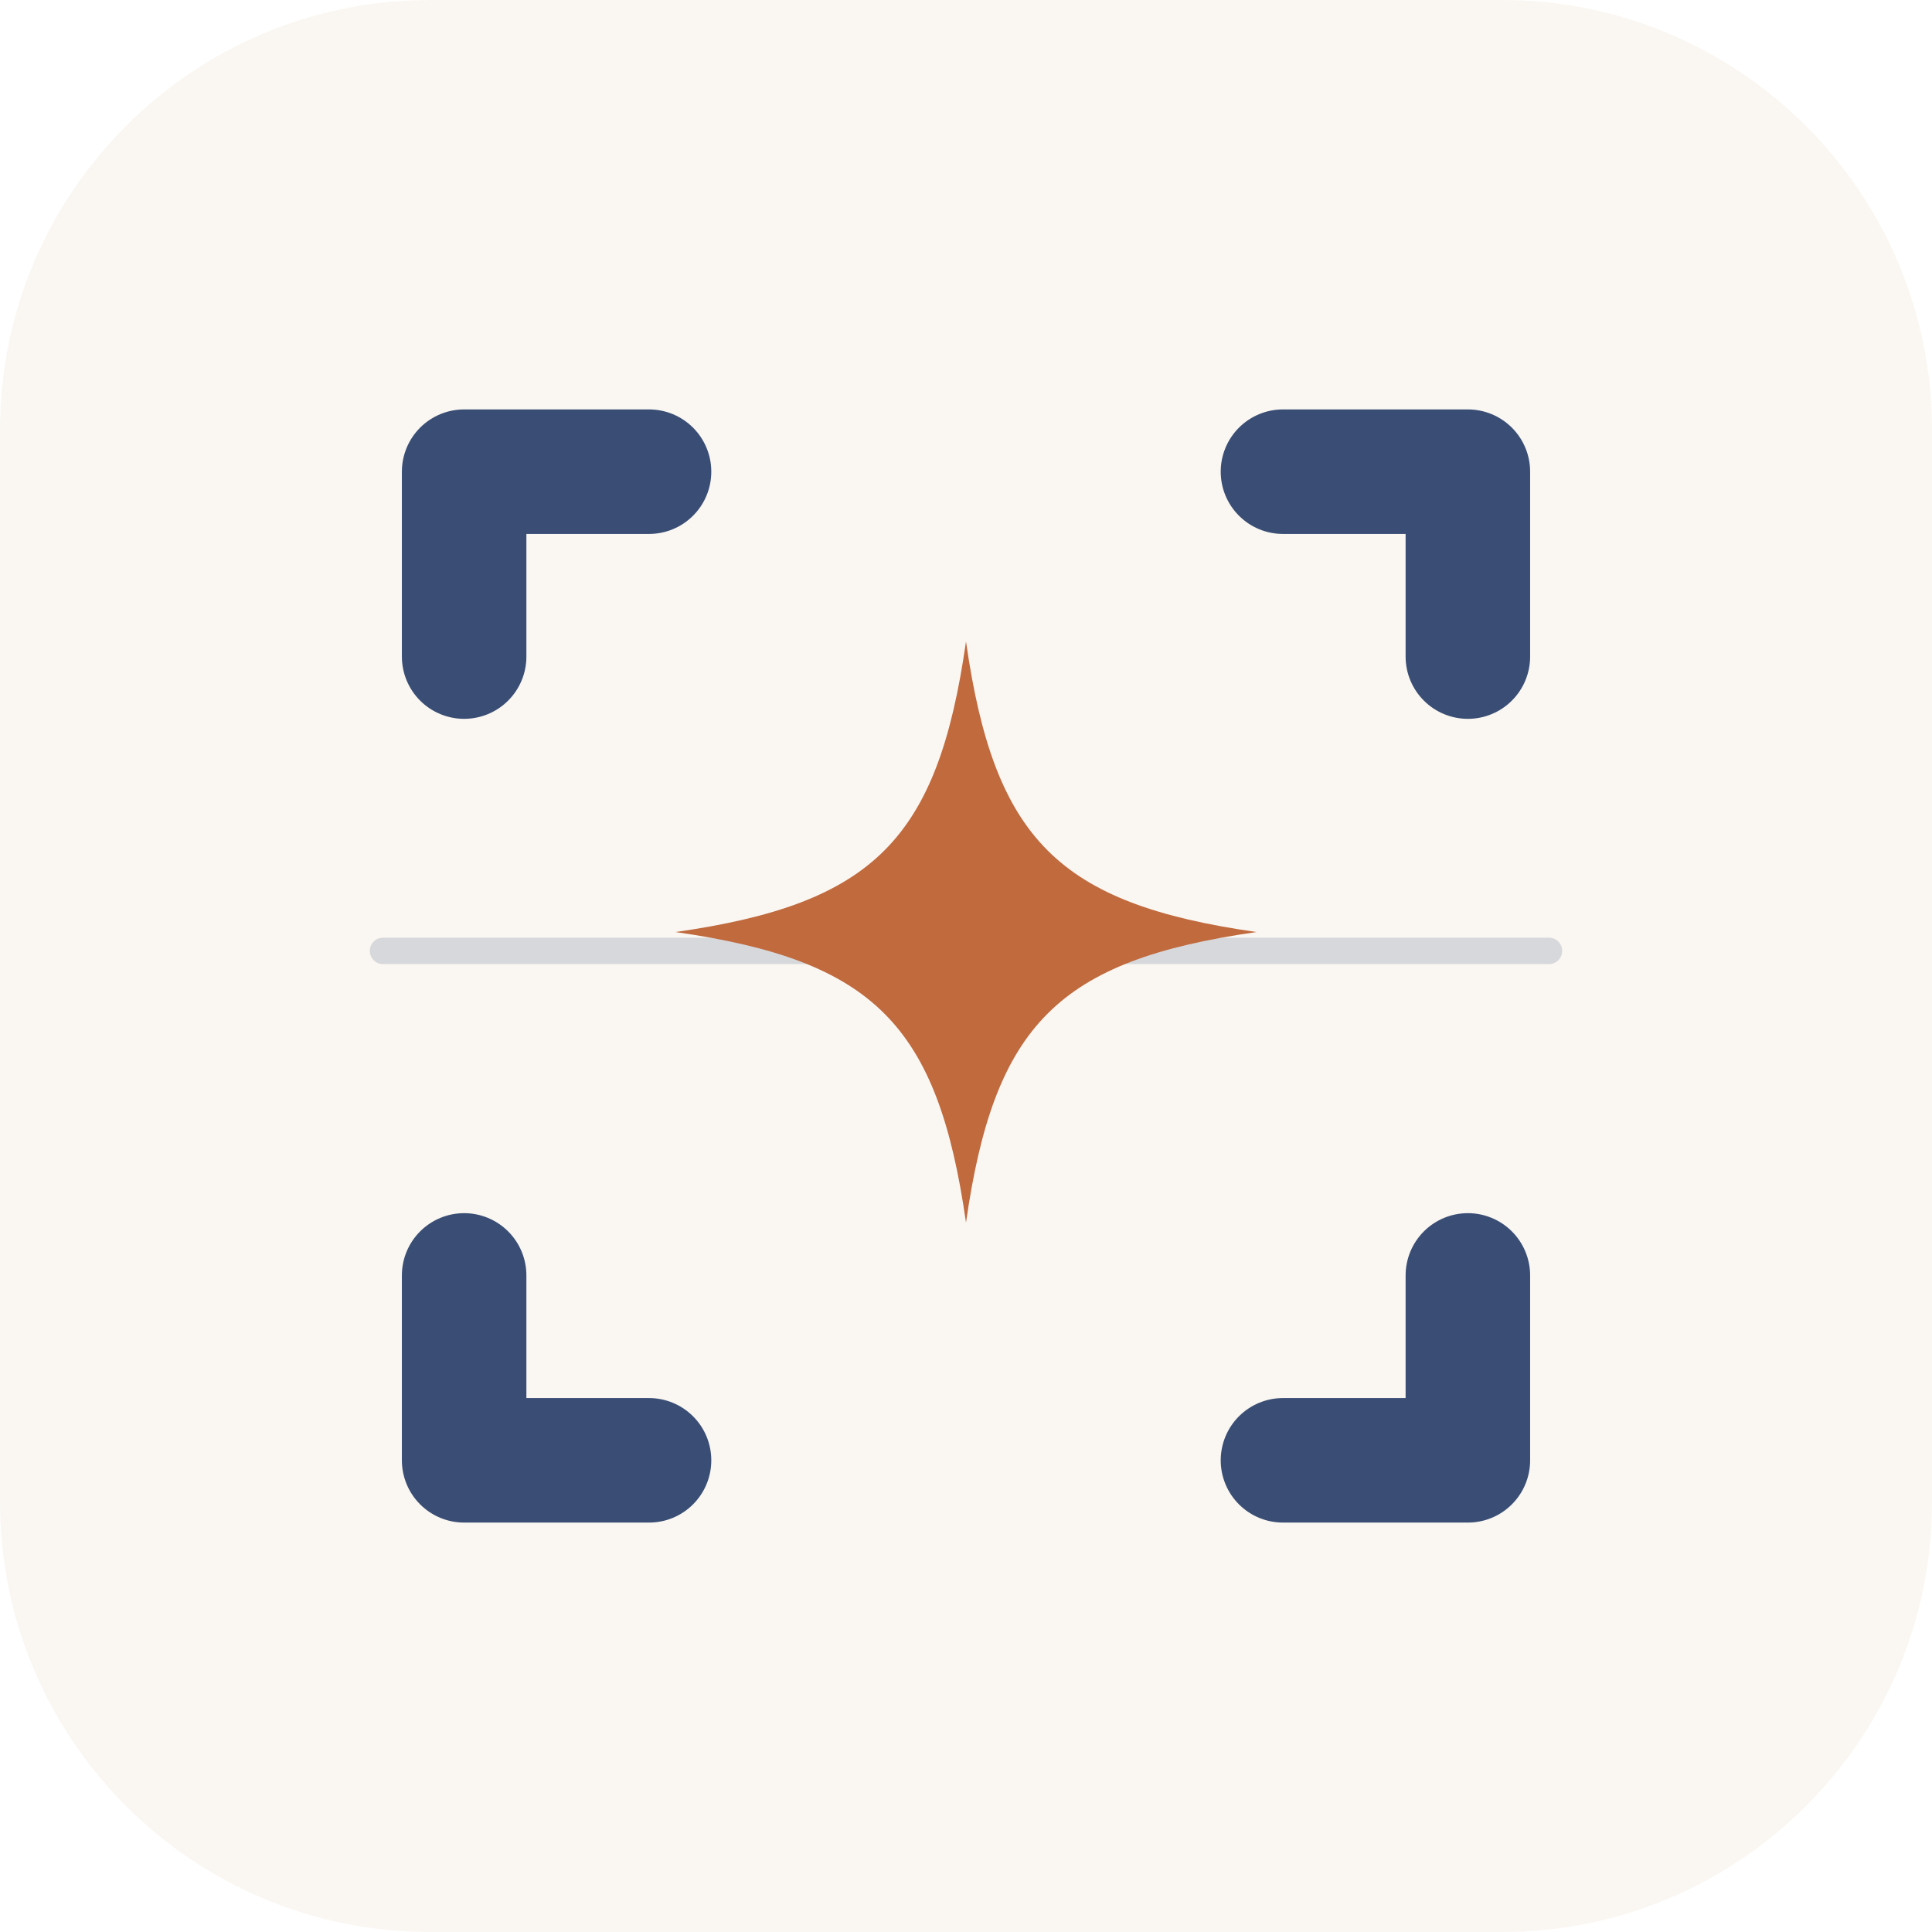
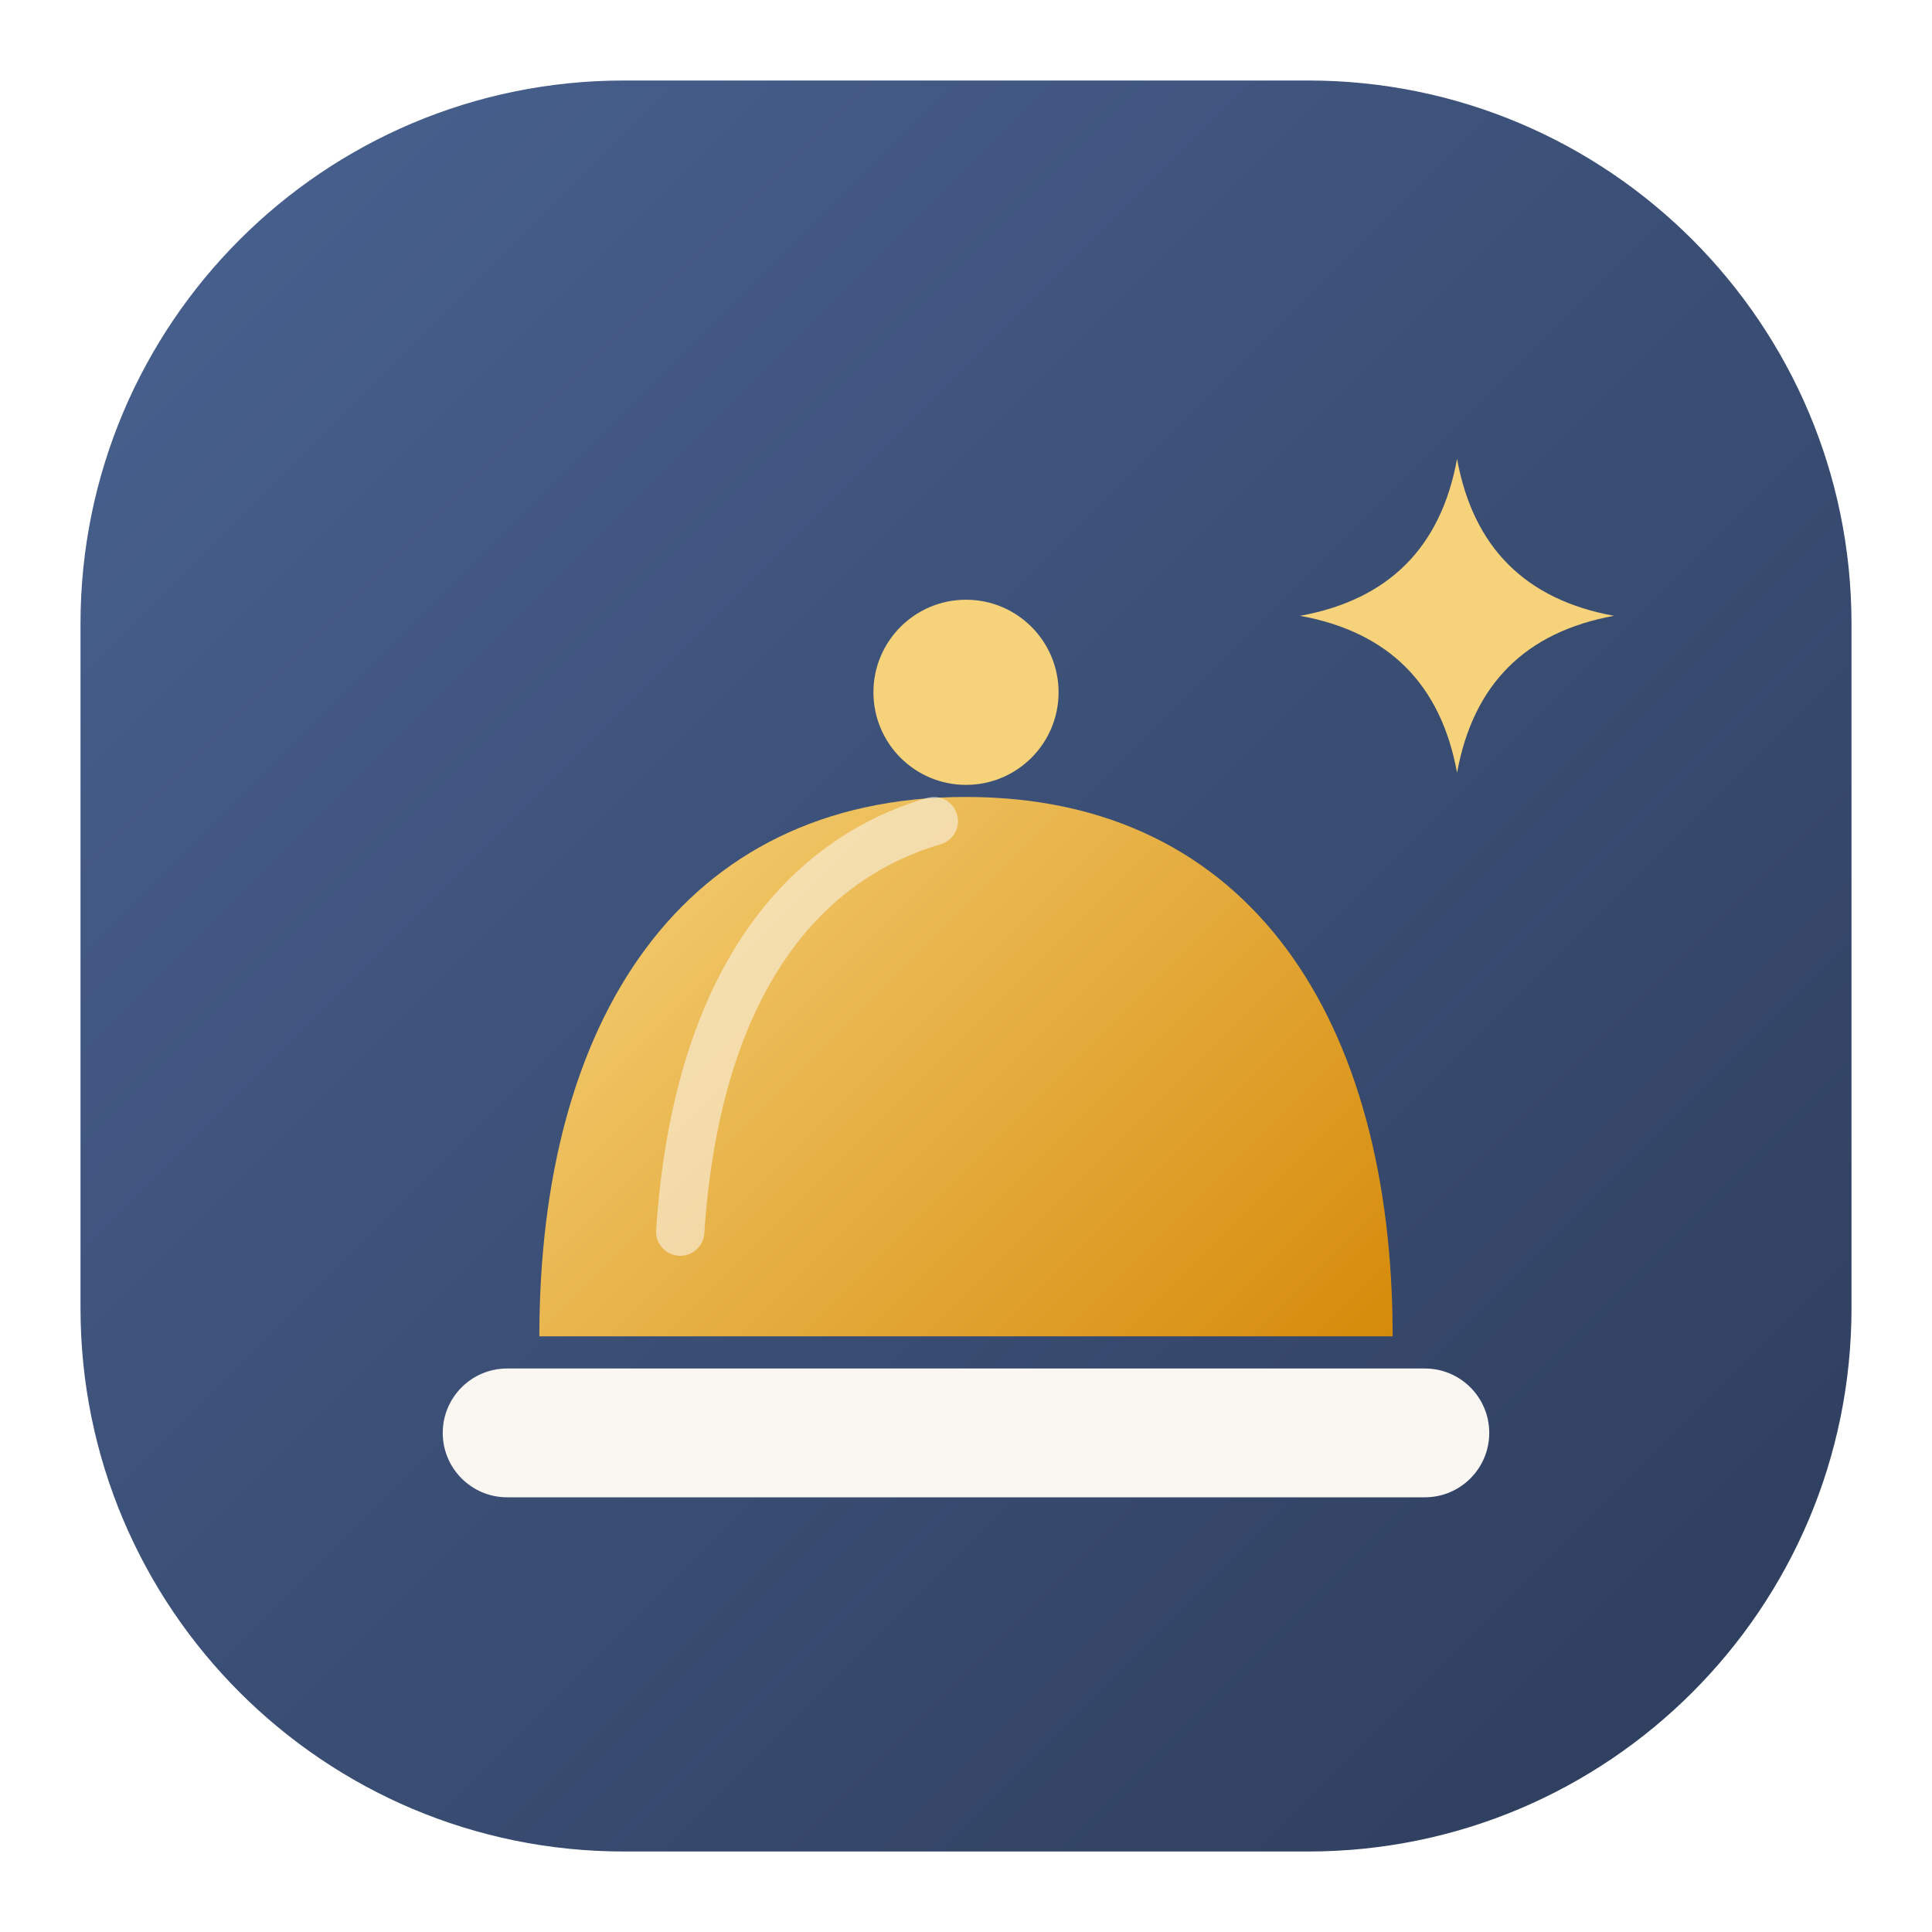
- <svg xmlns="http://www.w3.org/2000/svg" width="1024" height="1024" viewBox="0 0 1024 1024" role="img" aria-label="观星台">
-   <rect width="1024" height="1024" rx="228" fill="#faf7f2" />
-   <g fill="none" stroke="#3a4e75" stroke-width="66" stroke-linecap="round" stroke-linejoin="round">
-     <path d="M344 250 H246 V348" />
-     <path d="M680 250 H778 V348" />
-     <path d="M344 774 H246 V676" />
-     <path d="M680 774 H778 V676" />
-   </g>
-   <rect x="196" y="497" width="632" height="14" rx="7" fill="#3a4e75" opacity="0.18" />
-   <path d="M512 340 C527 445 561 479 666 494 C561 509 527 543 512 648 C497 543 463 509 358 494 C463 479 497 445 512 340 Z" fill="#c06a3e" />
+ <svg xmlns="http://www.w3.org/2000/svg" viewBox="0 0 48 48" fill="none">
+   <defs>
+     <linearGradient id="bb-bg" x1="3" y1="3" x2="45" y2="45" gradientUnits="userSpaceOnUse">
+       <stop offset="0" stop-color="#48618f" />
+       <stop offset="1" stop-color="#2e3d5c" />
+     </linearGradient>
+     <linearGradient id="bb-gold" x1="16" y1="17" x2="34" y2="35" gradientUnits="userSpaceOnUse">
+       <stop offset="0" stop-color="#f6d27a" />
+       <stop offset="1" stop-color="#d48806" />
+     </linearGradient>
+   </defs>
+   <rect x="2" y="2" width="44" height="44" rx="13.5" fill="url(#bb-bg)" />
+   <path d="M13.4 33.2 C13.4 25.4 16.9 19.8 24 19.8 C31.1 19.8 34.6 25.4 34.6 33.2 Z" fill="url(#bb-gold)" />
+   <path d="M16.9 30.6 C17.3 24.6 19.8 21.4 23.2 20.4" stroke="#faf7f2" stroke-opacity="0.55" stroke-width="1.2" stroke-linecap="round" />
+   <circle cx="24" cy="17.2" r="2.3" fill="#f6d27a" />
+   <rect x="11" y="34" width="26" height="3.2" rx="1.6" fill="#faf7f2" />
+   <path d="M36.2 11.4 C36.6 13.6 37.9 14.9 40.1 15.3 C37.9 15.7 36.6 17 36.2 19.2 C35.8 17 34.5 15.7 32.3 15.3 C34.5 14.9 35.8 13.6 36.2 11.4 Z" fill="#f6d27a" />
</svg>
